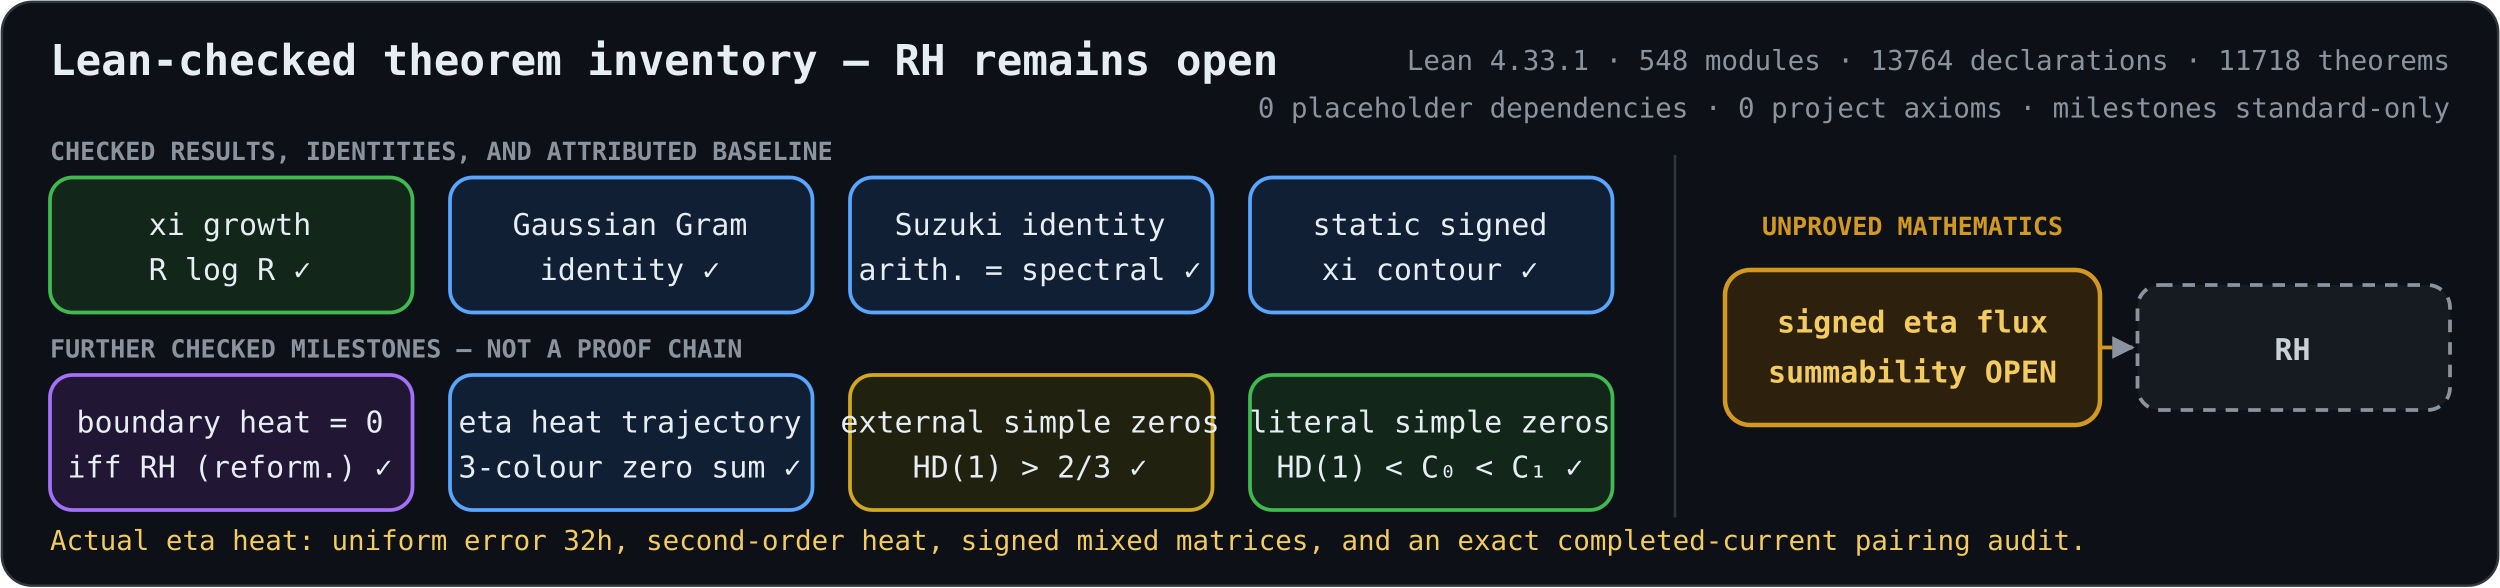
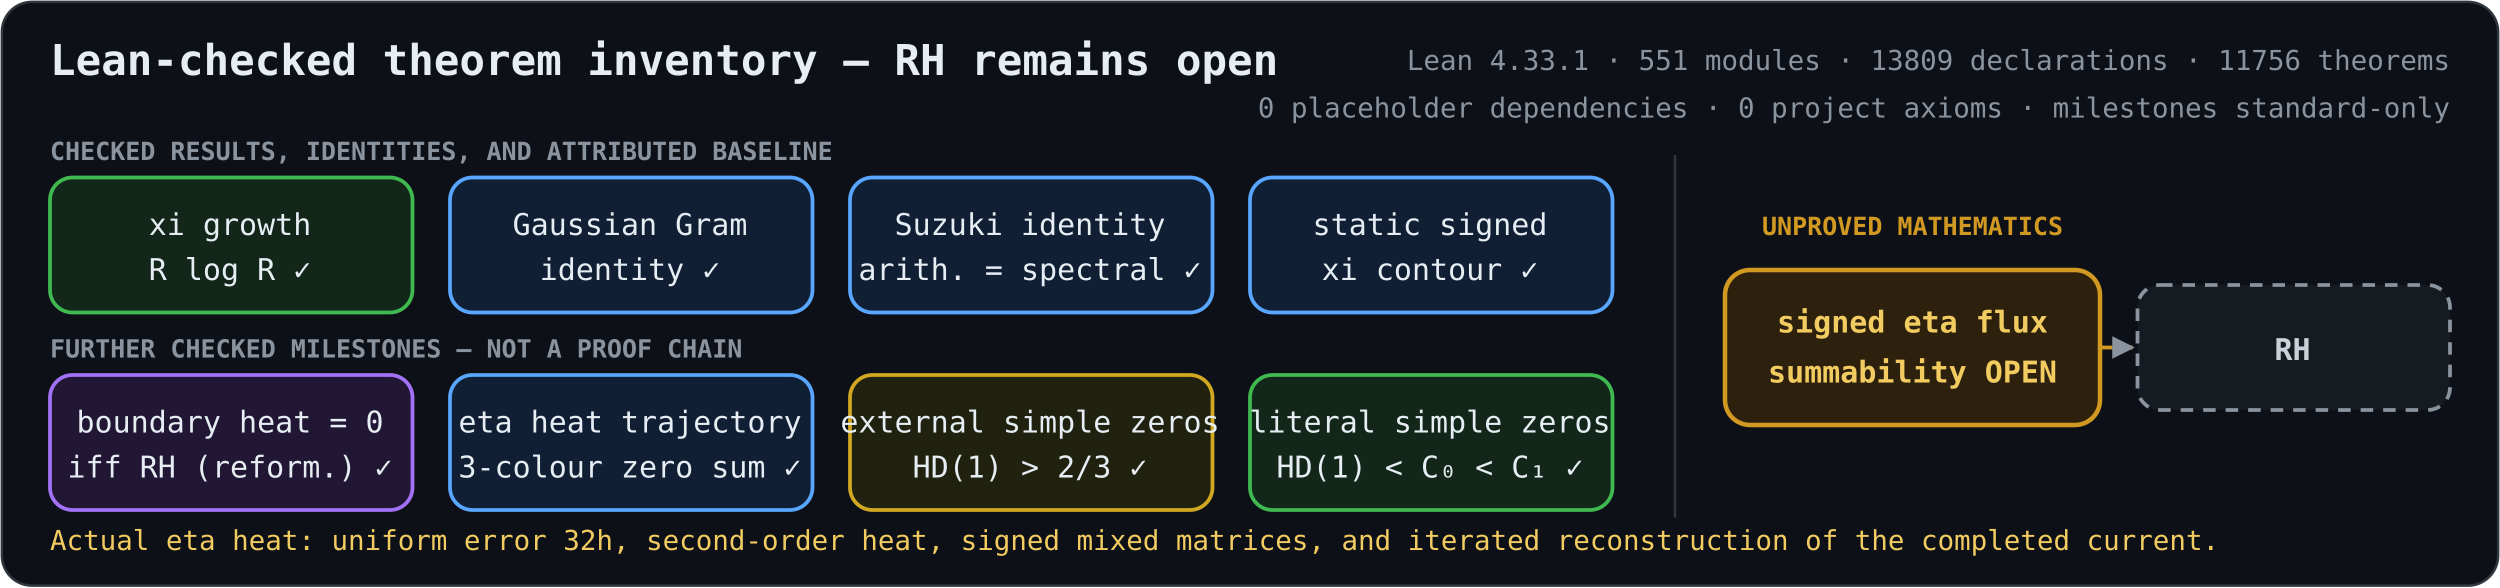
<svg xmlns="http://www.w3.org/2000/svg" role="img" aria-labelledby="title description" viewBox="0 0 1000 235">
  <defs>
    <marker id="arrow" viewBox="0 0 10 10" refX="9" refY="5" markerWidth="6" markerHeight="6" orient="auto-start-reverse">
      <path d="M 0 0 L 10 5 L 0 10 z" fill="#8b949e" />
    </marker>
    <style>
      .bg { fill: #0d1117; stroke: #30363d; }
      text { fill: #e6edf3; font-family: ui-monospace, SFMono-Regular, Menlo, Consolas, monospace; font-size: 12px; text-anchor: middle; }
      .heading { font-size: 17px; font-weight: 700; text-anchor: start; }
      .metrics { fill: #8b949e; font-size: 11px; text-anchor: end; }
      .proved rect { fill: #12261a; stroke: #3fb950; stroke-width: 1.5; }
      .proved.equivalence rect { fill: #211735; stroke: #a371f7; }
      .proved.bridge rect { fill: #111f35; stroke: #58a6ff; }
      .proved.external rect { fill: #20220f; stroke: #d2a822; }
      .open rect { fill: #2d210d; stroke: #d29922; stroke-width: 1.8; }
      .goal rect { fill: #161b22; stroke: #8b949e; stroke-width: 1.5; stroke-dasharray: 5 4; }
      .open text { fill: #f2cc60; font-weight: 700; }
      .goal text { fill: #c9d1d9; font-weight: 700; }
      .open-edge { fill: none; stroke: #d29922; stroke-width: 1.5; stroke-dasharray: 5 4; marker-end: url(#arrow); }
      .section { fill: #8b949e; font-size: 10px; font-weight: 700; text-anchor: start; }
      .gap-label { fill: #d29922; font-size: 10px; font-weight: 700; }
      .frontier { fill: #f2cc60; font-size: 11px; text-anchor: start; }
    </style>
  </defs>
  <rect class="bg" x="0.75" y="0.75" width="998.5" height="233.5" rx="12" />
  <text class="heading" x="20" y="30">Lean-checked theorem inventory — RH remains open</text>
-   <text class="metrics" x="980" y="28">Lean 4.33.1 · 548 modules · 13764 declarations · 11718 theorems</text>
+   <text class="metrics" x="980" y="28">Lean 4.33.1 · 551 modules · 13809 declarations · 11756 theorems</text>
  <text class="metrics" x="980" y="47">0 placeholder dependencies · 0 project axioms · milestones standard-only</text>
  <text class="section" x="20" y="64">CHECKED RESULTS, IDENTITIES, AND ATTRIBUTED BASELINE</text>
  <text class="section" x="20" y="143">FURTHER CHECKED MILESTONES — NOT A PROOF CHAIN</text>
  <line x1="670" y1="62" x2="670" y2="207" stroke="#30363d" />
  <text class="gap-label" x="765" y="94">UNPROVED MATHEMATICS</text>
  <path class="open-edge" d="M840 139 H853" />
  <g class="proved unconditional">
    <rect x="20" y="71" width="145" height="54" rx="9" />
    <text x="92" y="94">xi growth</text>
    <text x="92" y="112">R log R  ✓</text>
  </g>
  <g class="proved bridge">
    <rect x="180" y="71" width="145" height="54" rx="9" />
    <text x="252" y="94">Gaussian Gram</text>
    <text x="252" y="112">identity  ✓</text>
  </g>
  <g class="proved bridge">
    <rect x="340" y="71" width="145" height="54" rx="9" />
    <text x="412" y="94">Suzuki identity</text>
    <text x="412" y="112">arith. = spectral  ✓</text>
  </g>
  <g class="proved bridge">
    <rect x="500" y="71" width="145" height="54" rx="9" />
    <text x="572" y="94">static signed</text>
    <text x="572" y="112">xi contour  ✓</text>
  </g>
  <g class="proved equivalence">
    <rect x="20" y="150" width="145" height="54" rx="9" />
    <text x="92" y="173">boundary heat = 0</text>
    <text x="92" y="191">iff RH (reform.)  ✓</text>
  </g>
  <g class="proved bridge">
    <rect x="180" y="150" width="145" height="54" rx="9" />
    <text x="252" y="173">eta heat trajectory</text>
    <text x="252" y="191">3-colour zero sum  ✓</text>
  </g>
  <g class="proved external">
    <rect x="340" y="150" width="145" height="54" rx="9" />
    <text x="412" y="173">external simple zeros</text>
    <text x="412" y="191">HD(1) &gt; 2/3  ✓</text>
  </g>
  <g class="proved unconditional">
    <rect x="500" y="150" width="145" height="54" rx="9" />
    <text x="572" y="173">literal simple zeros</text>
    <text x="572" y="191">HD(1) &lt; C₀ &lt; C₁  ✓</text>
  </g>
  <g class="open">
    <rect x="690" y="108" width="150" height="62" rx="10" />
    <text x="765" y="133">signed eta flux</text>
    <text x="765" y="153">summability OPEN</text>
  </g>
  <g class="goal">
    <rect x="855" y="114" width="125" height="50" rx="9" />
    <text x="917" y="144">RH</text>
  </g>
-   <text class="frontier" x="20" y="220">Actual eta heat: uniform error 32h, second-order heat, signed mixed matrices, and an exact completed-current pairing audit.</text>
+   <text class="frontier" x="20" y="220">Actual eta heat: uniform error 32h, second-order heat, signed mixed matrices, and iterated reconstruction of the completed current.</text>
</svg>
